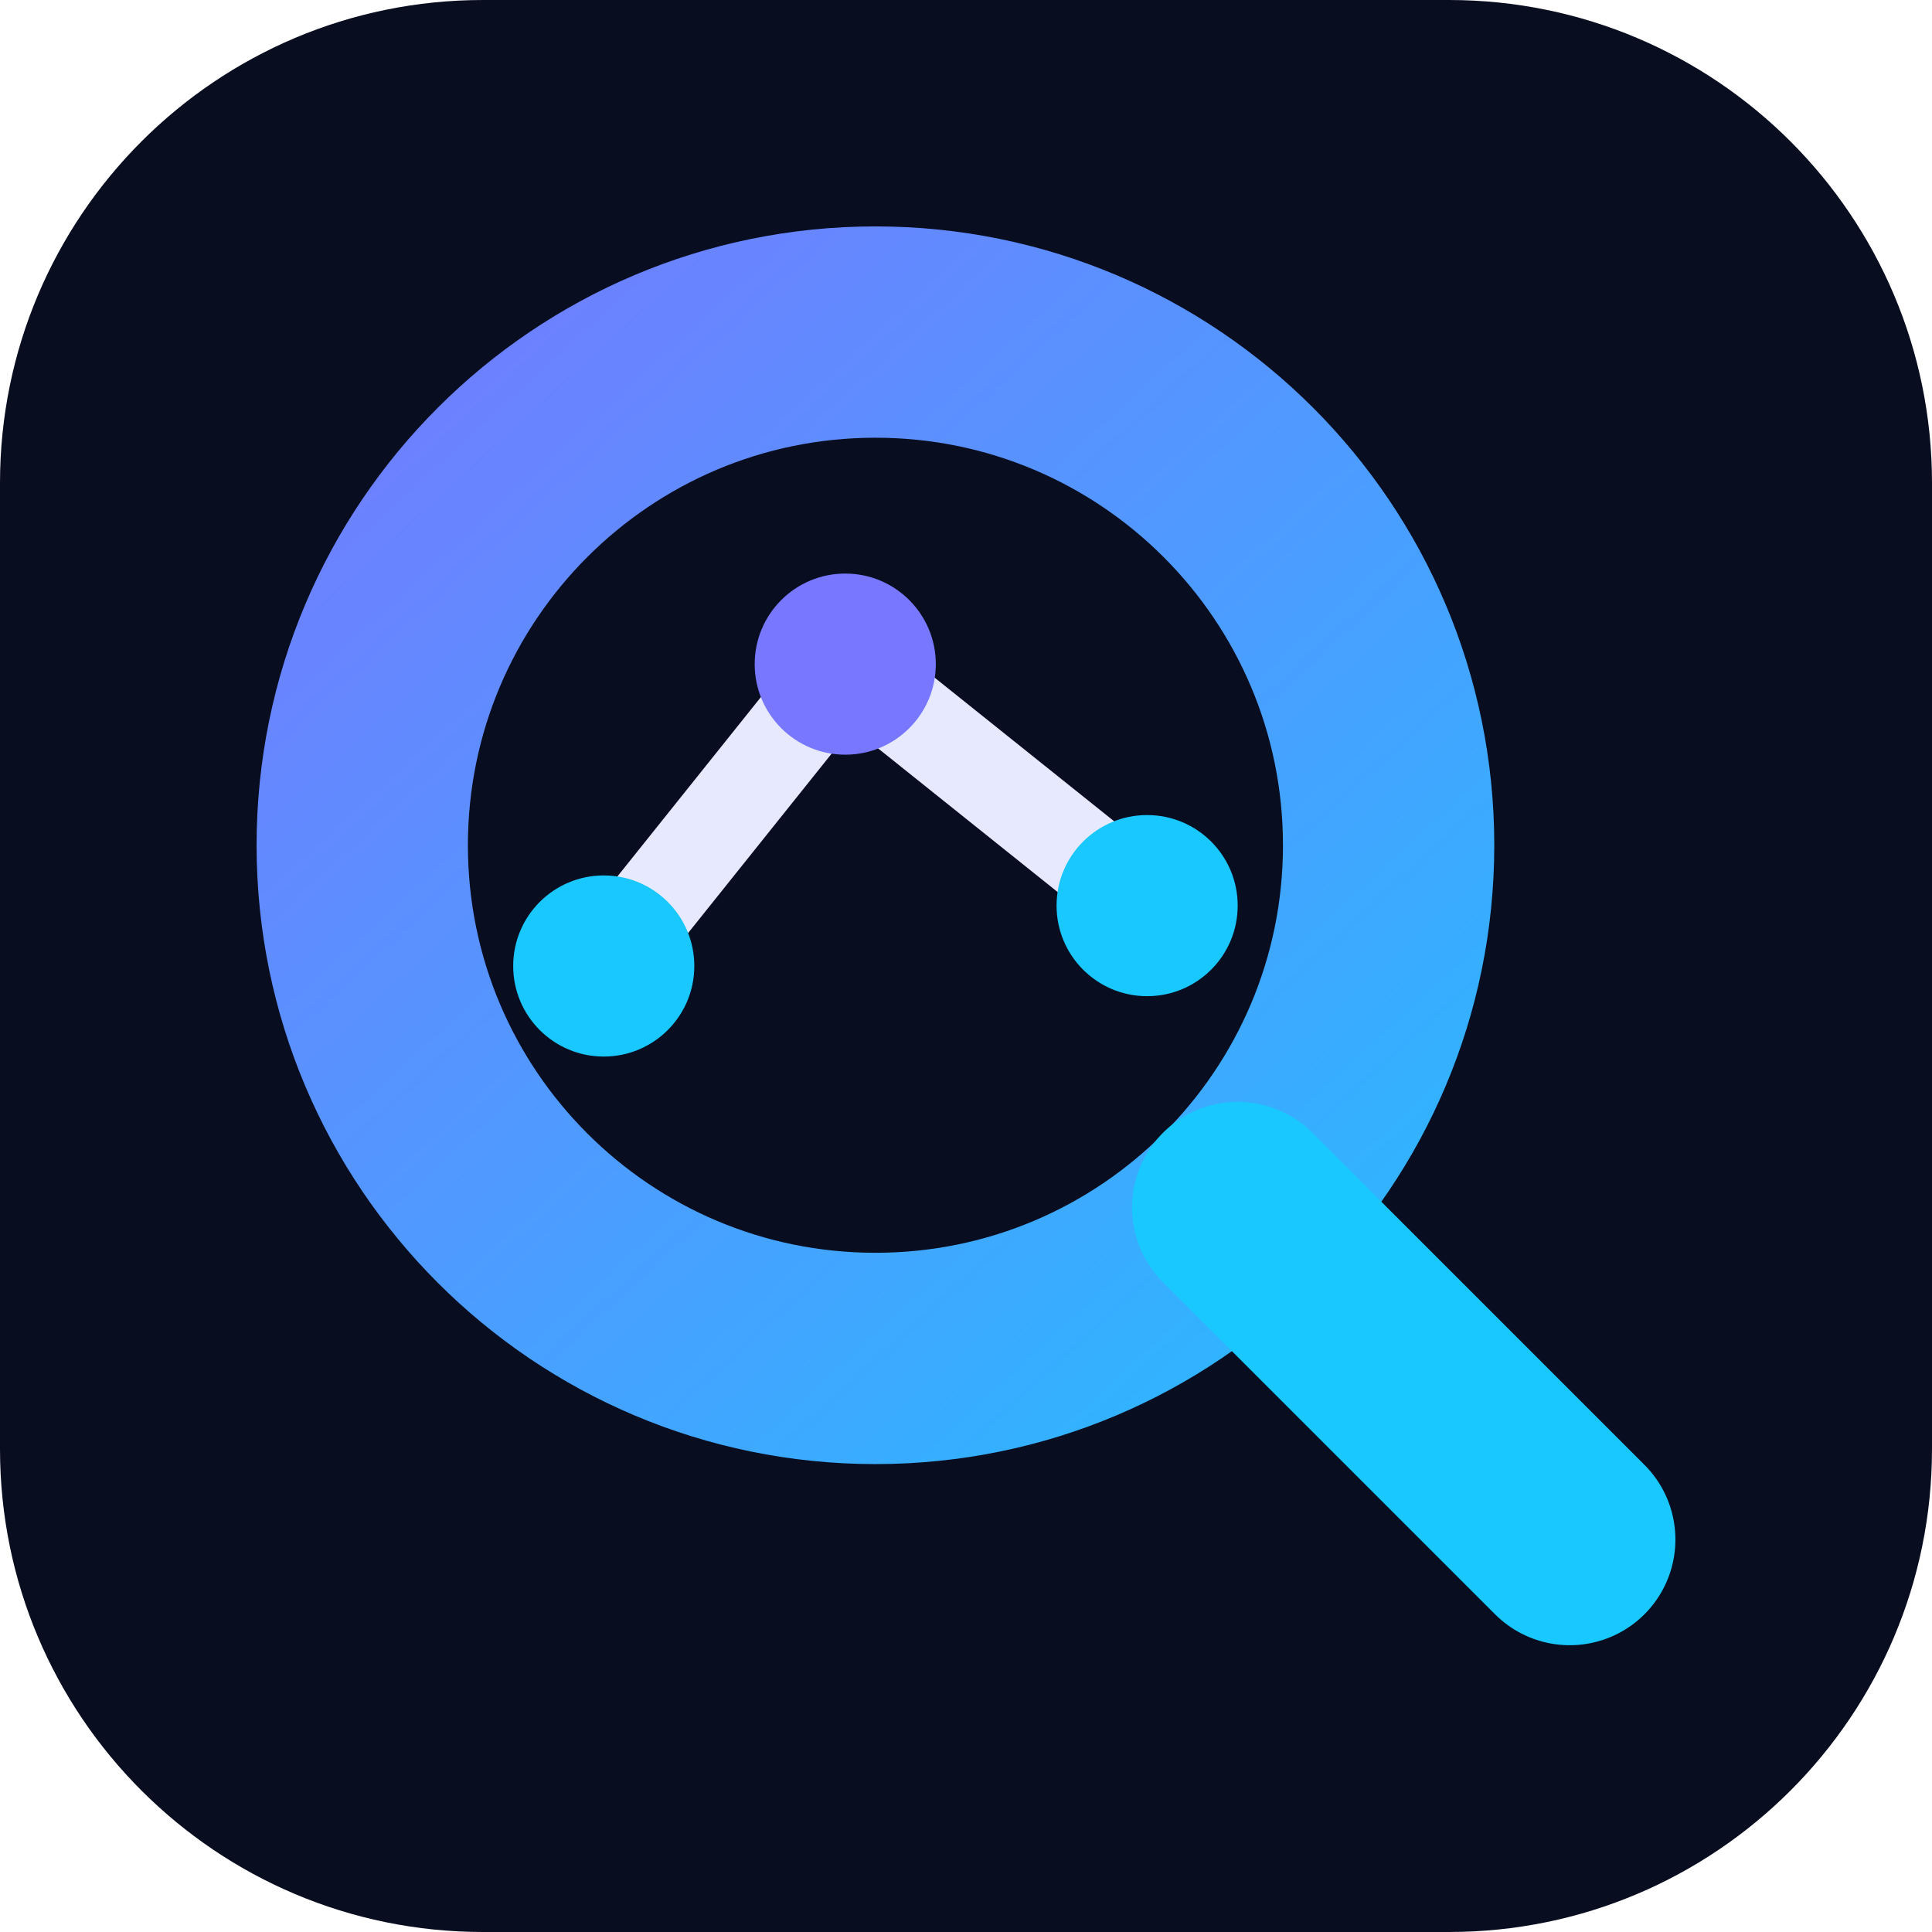
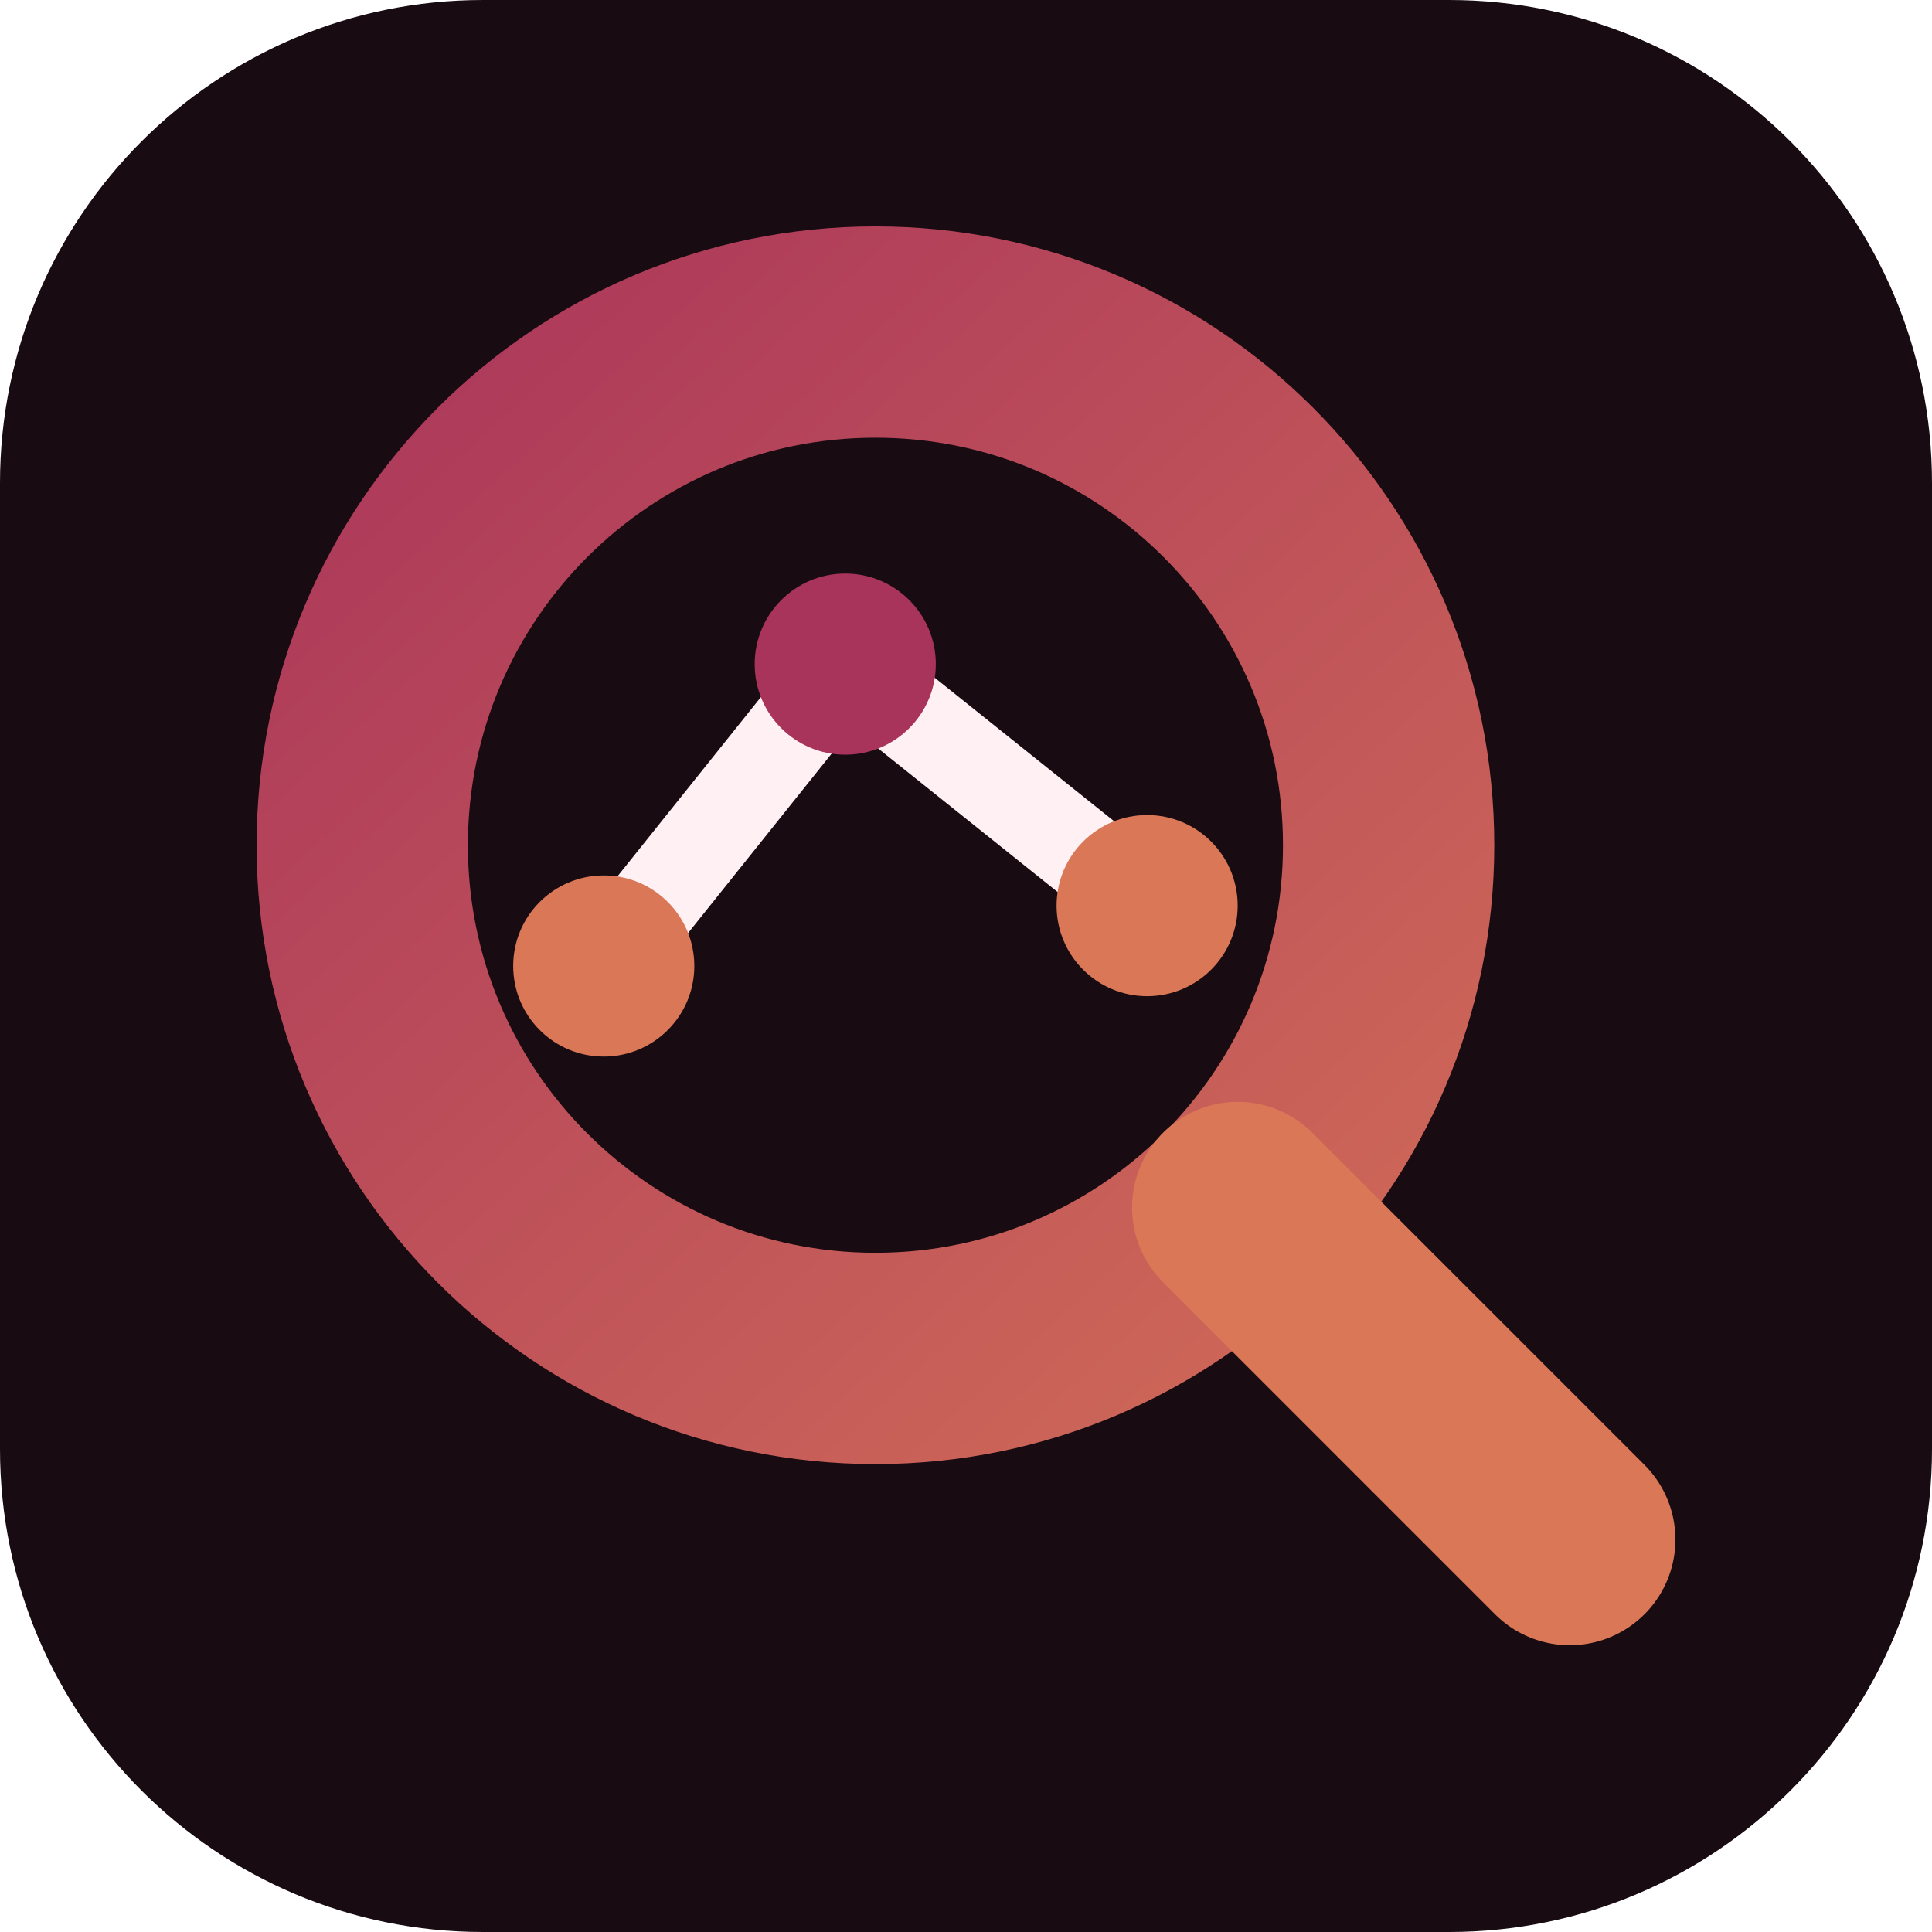
<svg xmlns="http://www.w3.org/2000/svg" viewBox="0 0 64 64">
  <defs>
    <linearGradient id="q" x1="10" y1="8" x2="54" y2="56" gradientUnits="userSpaceOnUse">
-       <stop stop-color="#7778ff" />
-       <stop offset="1" stop-color="#18c8ff" />
+       <stop stop-color="#a9345b" />
+       <stop offset="1" stop-color="#d97757" />
    </linearGradient>
  </defs>
-   <rect width="64" height="64" rx="16" fill="#090d20" />
+   <rect width="64" height="64" rx="16" fill="#180b11" />
  <circle cx="29" cy="28" r="17" fill="none" stroke="url(#q)" stroke-width="7" />
-   <path d="m41 40 11 11" stroke="#18c8ff" stroke-width="7" stroke-linecap="round" />
-   <path d="m20 32 8-10 10 8" fill="none" stroke="#e7e9ff" stroke-width="3" stroke-linecap="round" stroke-linejoin="round" />
-   <circle cx="20" cy="32" r="3" fill="#18c8ff" />
-   <circle cx="28" cy="22" r="3" fill="#7778ff" />
-   <circle cx="38" cy="30" r="3" fill="#18c8ff" />
+   <path d="m41 40 11 11" stroke="#d97757" stroke-width="7" stroke-linecap="round" />
+   <path d="m20 32 8-10 10 8" fill="none" stroke="#fff1f3" stroke-width="3" stroke-linecap="round" stroke-linejoin="round" />
+   <circle cx="20" cy="32" r="3" fill="#d97757" />
+   <circle cx="28" cy="22" r="3" fill="#a9345b" />
+   <circle cx="38" cy="30" r="3" fill="#d97757" />
</svg>
